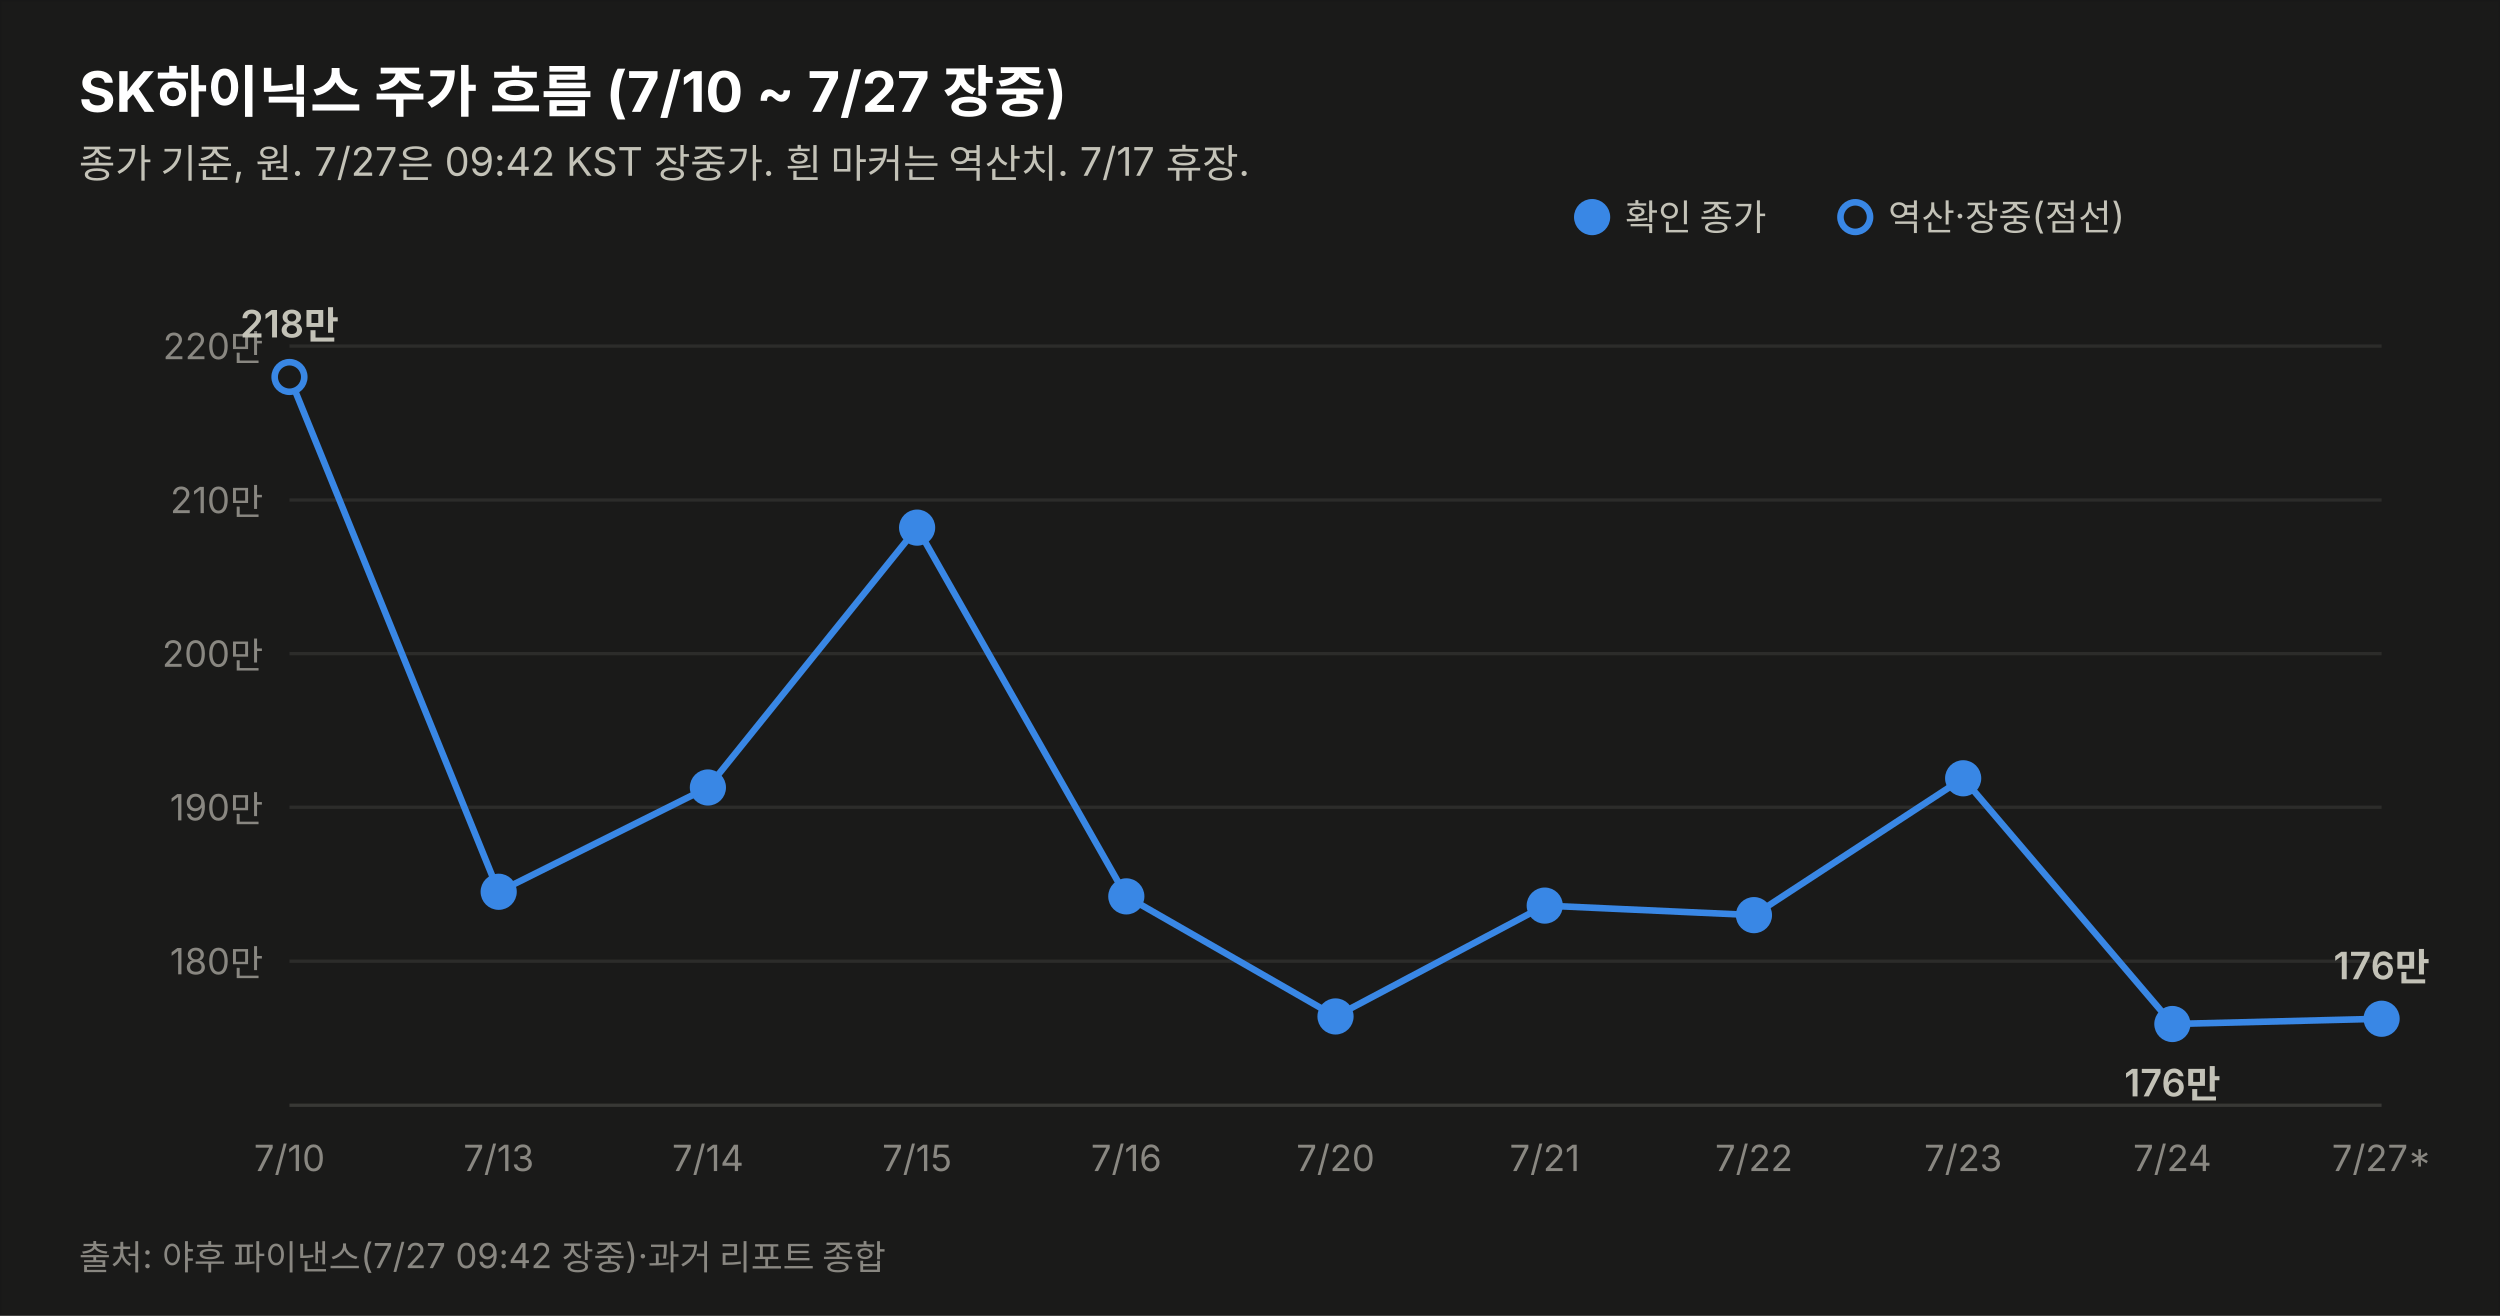
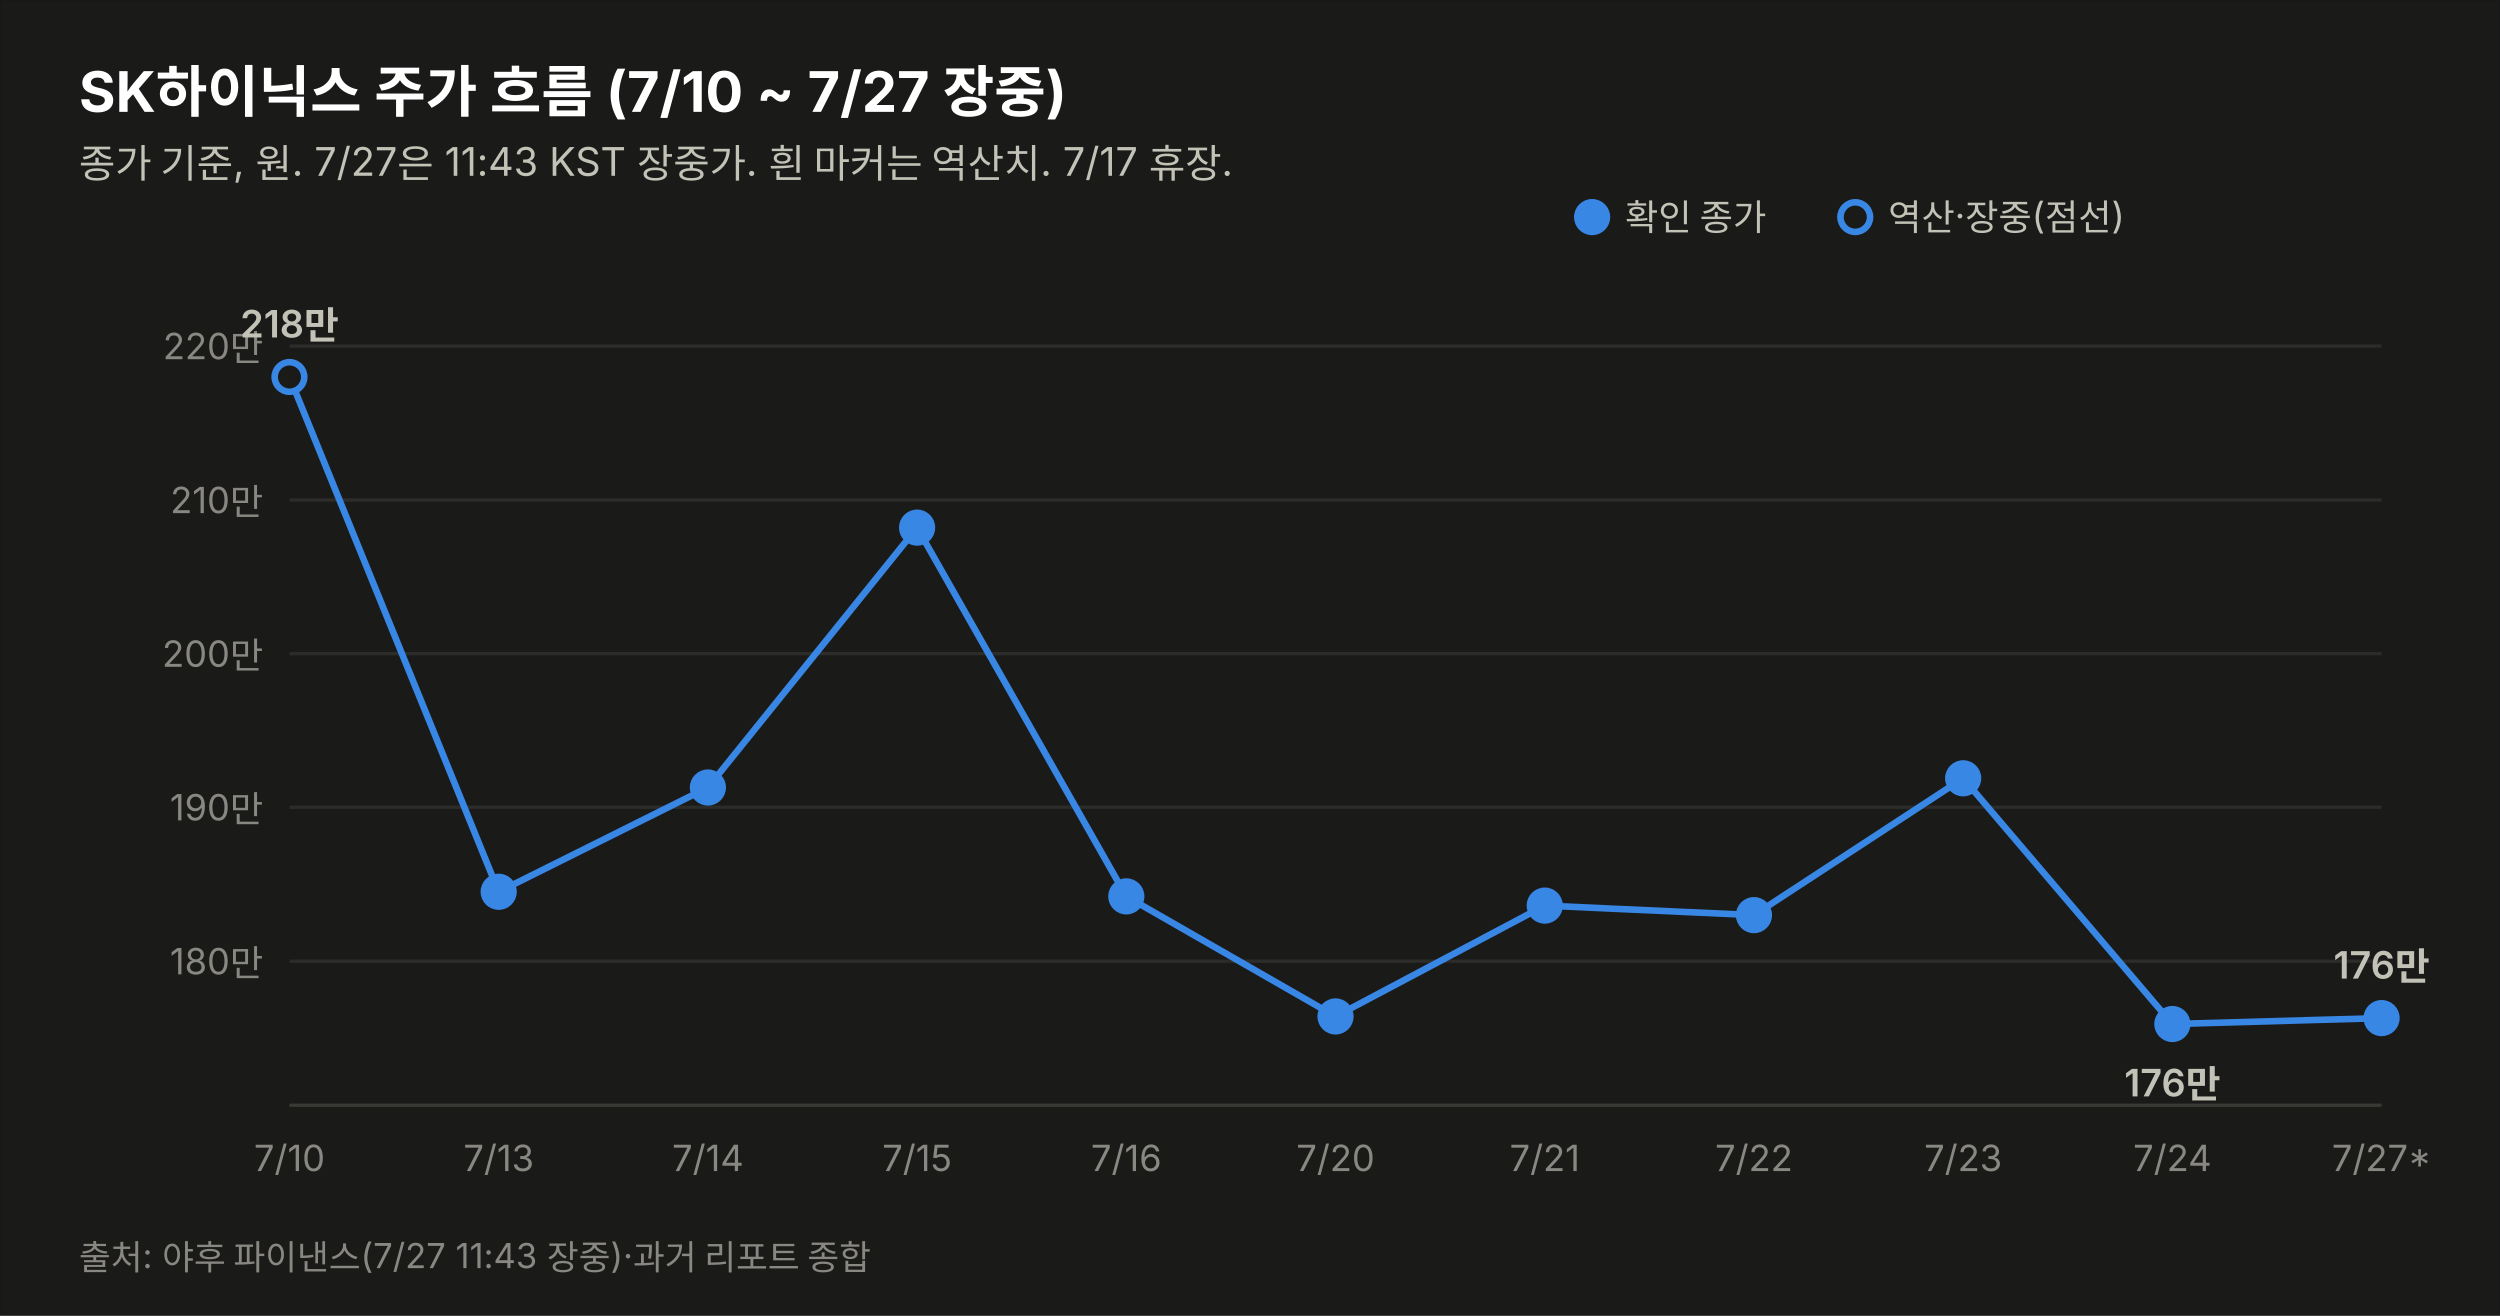
<svg xmlns="http://www.w3.org/2000/svg" width="760" height="400" viewBox="0 0 760 400" font-family="system-ui,-apple-system,&quot;Segoe UI&quot;,&quot;Malgun Gothic&quot;,&quot;Apple SD Gothic Neo&quot;,sans-serif">
  <rect width="760" height="400" fill="#1a1a19" stroke="rgba(11,11,11,0.10)" />
  <text x="24" y="34" font-size="17" font-weight="700" fill="#ffffff">SK하이닉스 주가 흐름 (7/10 ~ 7/27 장중)</text>
-   <text x="24" y="54" font-size="12" fill="#c3c2b7">종가 기준, 원. 7/27은 09:42 KST 장중가. 흰 마커는 역산치. 7/17 휴장.</text>
+   <text x="24" y="54" font-size="12" fill="#c3c2b7">종가 기준, 원. 7/27은 11:43 KST 장중가. 흰 마커는 역산치. 7/17 휴장.</text>
  <line x1="88" y1="292.2" x2="724" y2="292.2" stroke="#2c2c2a" stroke-width="1" />
  <text x="80" y="296.2" font-size="11" fill="#898781" text-anchor="end" style="font-variant-numeric:tabular-nums">180만</text>
  <line x1="88" y1="245.4" x2="724" y2="245.4" stroke="#2c2c2a" stroke-width="1" />
  <text x="80" y="249.4" font-size="11" fill="#898781" text-anchor="end" style="font-variant-numeric:tabular-nums">190만</text>
  <line x1="88" y1="198.7" x2="724" y2="198.7" stroke="#2c2c2a" stroke-width="1" />
  <text x="80" y="202.7" font-size="11" fill="#898781" text-anchor="end" style="font-variant-numeric:tabular-nums">200만</text>
  <line x1="88" y1="152.0" x2="724" y2="152.0" stroke="#2c2c2a" stroke-width="1" />
  <text x="80" y="156.0" font-size="11" fill="#898781" text-anchor="end" style="font-variant-numeric:tabular-nums">210만</text>
  <line x1="88" y1="105.2" x2="724" y2="105.2" stroke="#2c2c2a" stroke-width="1" />
  <text x="80" y="109.2" font-size="11" fill="#898781" text-anchor="end" style="font-variant-numeric:tabular-nums">220만</text>
  <line x1="88" y1="336" x2="724" y2="336" stroke="#383835" stroke-width="1" />
-   <path d="M88.0,114.6 L151.6,271.1 L215.2,239.4 L278.8,160.4 L342.4,272.5 L406.0,309.0 L469.6,275.3 L533.2,278.2 L596.8,236.6 L660.4,311.3 L724.0,309.7" fill="none" stroke="#3987e5" stroke-width="2" />
+   <path d="M88.0,114.6 L151.6,271.1 L215.2,239.4 L278.8,160.4 L342.4,272.5 L406.0,309.0 L469.6,275.3 L533.2,278.2 L596.8,236.6 L660.4,311.3 L724.0,309.5" fill="none" stroke="#3987e5" stroke-width="2" />
  <circle cx="88.0" cy="114.6" r="4.5" fill="#1a1a19" stroke="#3987e5" stroke-width="2" />
  <text x="88.0" y="356" font-size="11" fill="#898781" text-anchor="middle">7/10</text>
  <text x="88.0" y="102.6" font-size="11.5" font-weight="600" fill="#c3c2b7" text-anchor="middle" style="font-variant-numeric:tabular-nums">218만</text>
  <circle cx="151.6" cy="271.1" r="4.5" fill="#3987e5" stroke="#3987e5" stroke-width="2" />
  <text x="151.6" y="356" font-size="11" fill="#898781" text-anchor="middle">7/13</text>
  <circle cx="215.2" cy="239.4" r="4.5" fill="#3987e5" stroke="#3987e5" stroke-width="2" />
  <text x="215.2" y="356" font-size="11" fill="#898781" text-anchor="middle">7/14</text>
  <circle cx="278.8" cy="160.4" r="4.5" fill="#3987e5" stroke="#3987e5" stroke-width="2" />
  <text x="278.8" y="356" font-size="11" fill="#898781" text-anchor="middle">7/15</text>
  <circle cx="342.4" cy="272.5" r="4.5" fill="#3987e5" stroke="#3987e5" stroke-width="2" />
  <text x="342.4" y="356" font-size="11" fill="#898781" text-anchor="middle">7/16</text>
  <circle cx="406.0" cy="309.0" r="4.5" fill="#3987e5" stroke="#3987e5" stroke-width="2" />
  <text x="406.0" y="356" font-size="11" fill="#898781" text-anchor="middle">7/20</text>
  <circle cx="469.6" cy="275.3" r="4.5" fill="#3987e5" stroke="#3987e5" stroke-width="2" />
  <text x="469.6" y="356" font-size="11" fill="#898781" text-anchor="middle">7/21</text>
  <circle cx="533.2" cy="278.2" r="4.5" fill="#3987e5" stroke="#3987e5" stroke-width="2" />
  <text x="533.2" y="356" font-size="11" fill="#898781" text-anchor="middle">7/22</text>
  <circle cx="596.8" cy="236.6" r="4.5" fill="#3987e5" stroke="#3987e5" stroke-width="2" />
  <text x="596.8" y="356" font-size="11" fill="#898781" text-anchor="middle">7/23</text>
  <circle cx="660.4" cy="311.3" r="4.5" fill="#3987e5" stroke="#3987e5" stroke-width="2" />
  <text x="660.4" y="356" font-size="11" fill="#898781" text-anchor="middle">7/24</text>
  <text x="660.4" y="333.3" font-size="11.5" font-weight="600" fill="#c3c2b7" text-anchor="middle" style="font-variant-numeric:tabular-nums">176만</text>
-   <circle cx="724.0" cy="309.7" r="4.5" fill="#3987e5" stroke="#3987e5" stroke-width="2" />
+   <circle cx="724.0" cy="309.5" r="4.5" fill="#3987e5" stroke="#3987e5" stroke-width="2" />
  <text x="724.0" y="356" font-size="11" fill="#898781" text-anchor="middle">7/27*</text>
-   <text x="724.0" y="297.7" font-size="11.5" font-weight="600" fill="#c3c2b7" text-anchor="middle" style="font-variant-numeric:tabular-nums">176만</text>
+   <text x="724.0" y="297.5" font-size="11.5" font-weight="600" fill="#c3c2b7" text-anchor="middle" style="font-variant-numeric:tabular-nums">176만</text>
  <circle cx="484" cy="66" r="4.5" fill="#3987e5" stroke="#3987e5" stroke-width="2" />
  <text x="494" y="70" font-size="11" fill="#c3c2b7">확인 종가</text>
  <circle cx="564" cy="66" r="4.5" fill="#1a1a19" stroke="#3987e5" stroke-width="2" />
  <text x="574" y="70" font-size="11" fill="#c3c2b7">역산·장중(점선)</text>
-   <text x="24" y="386" font-size="10.5" fill="#898781">출처: 야후 파이낸스(7/27 09:42 장중)·과거 리포트 종합</text>
+   <text x="24" y="386" font-size="10.5" fill="#898781">출처: 야후 파이낸스(7/27 11:43 장중)·과거 리포트 종합</text>
</svg>
